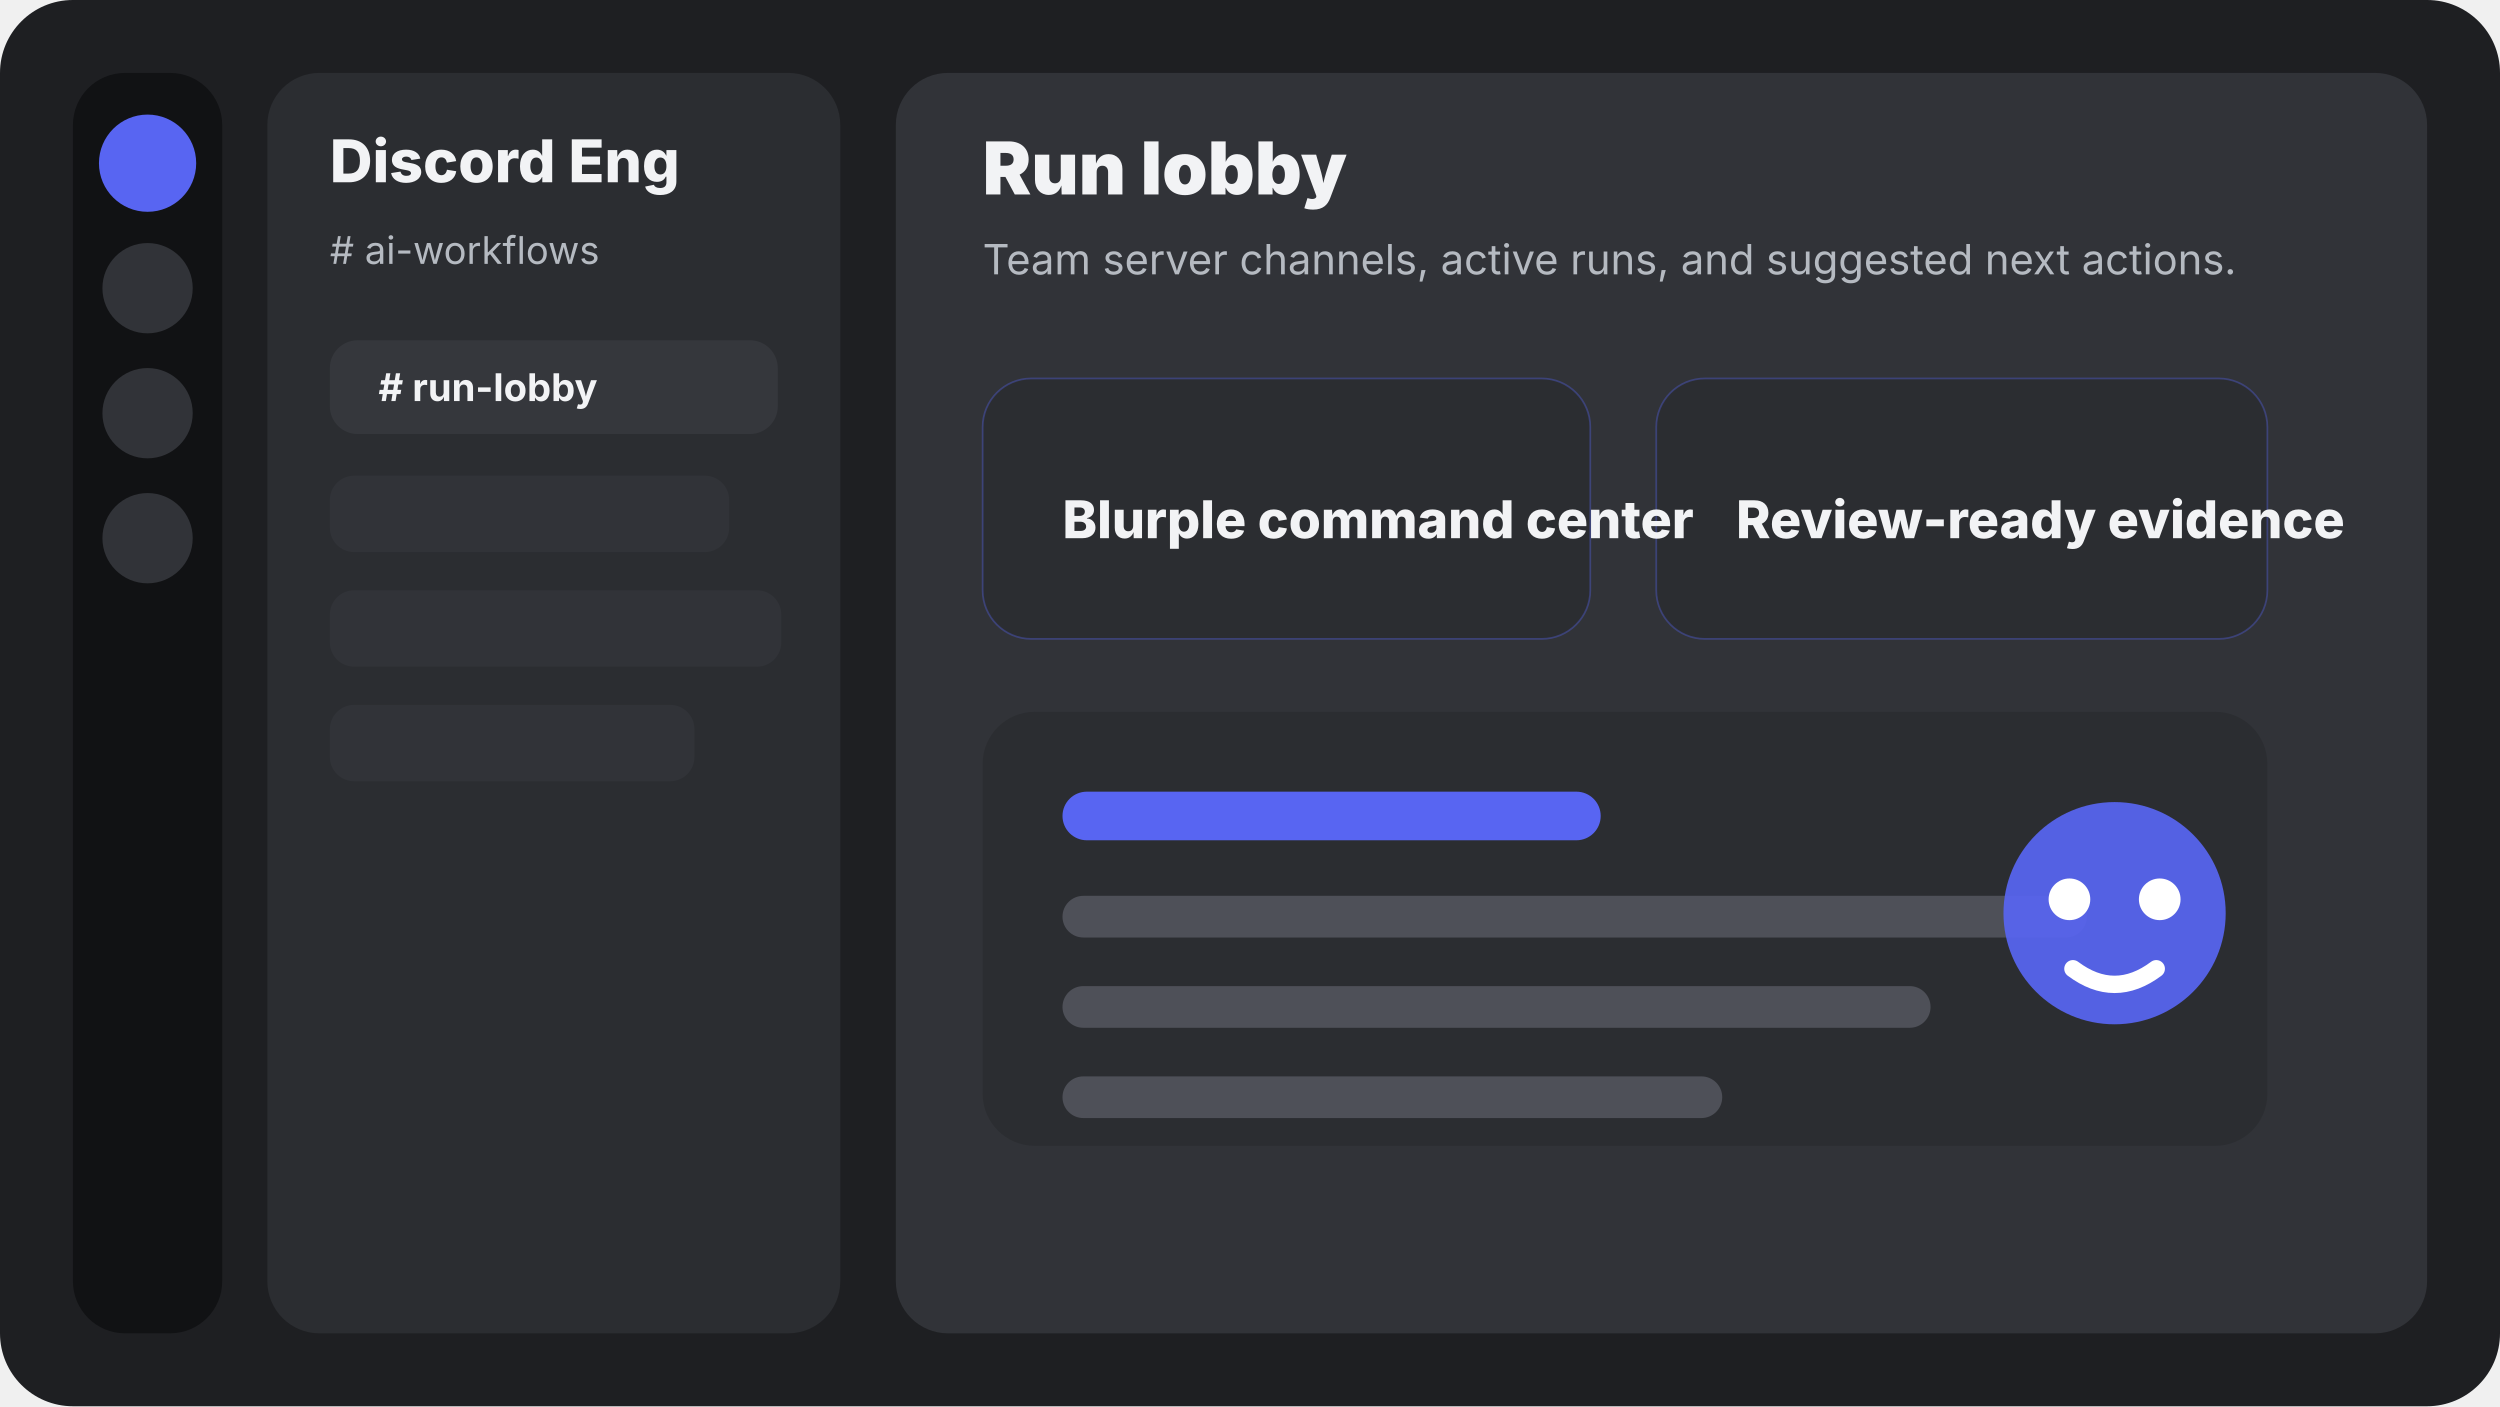
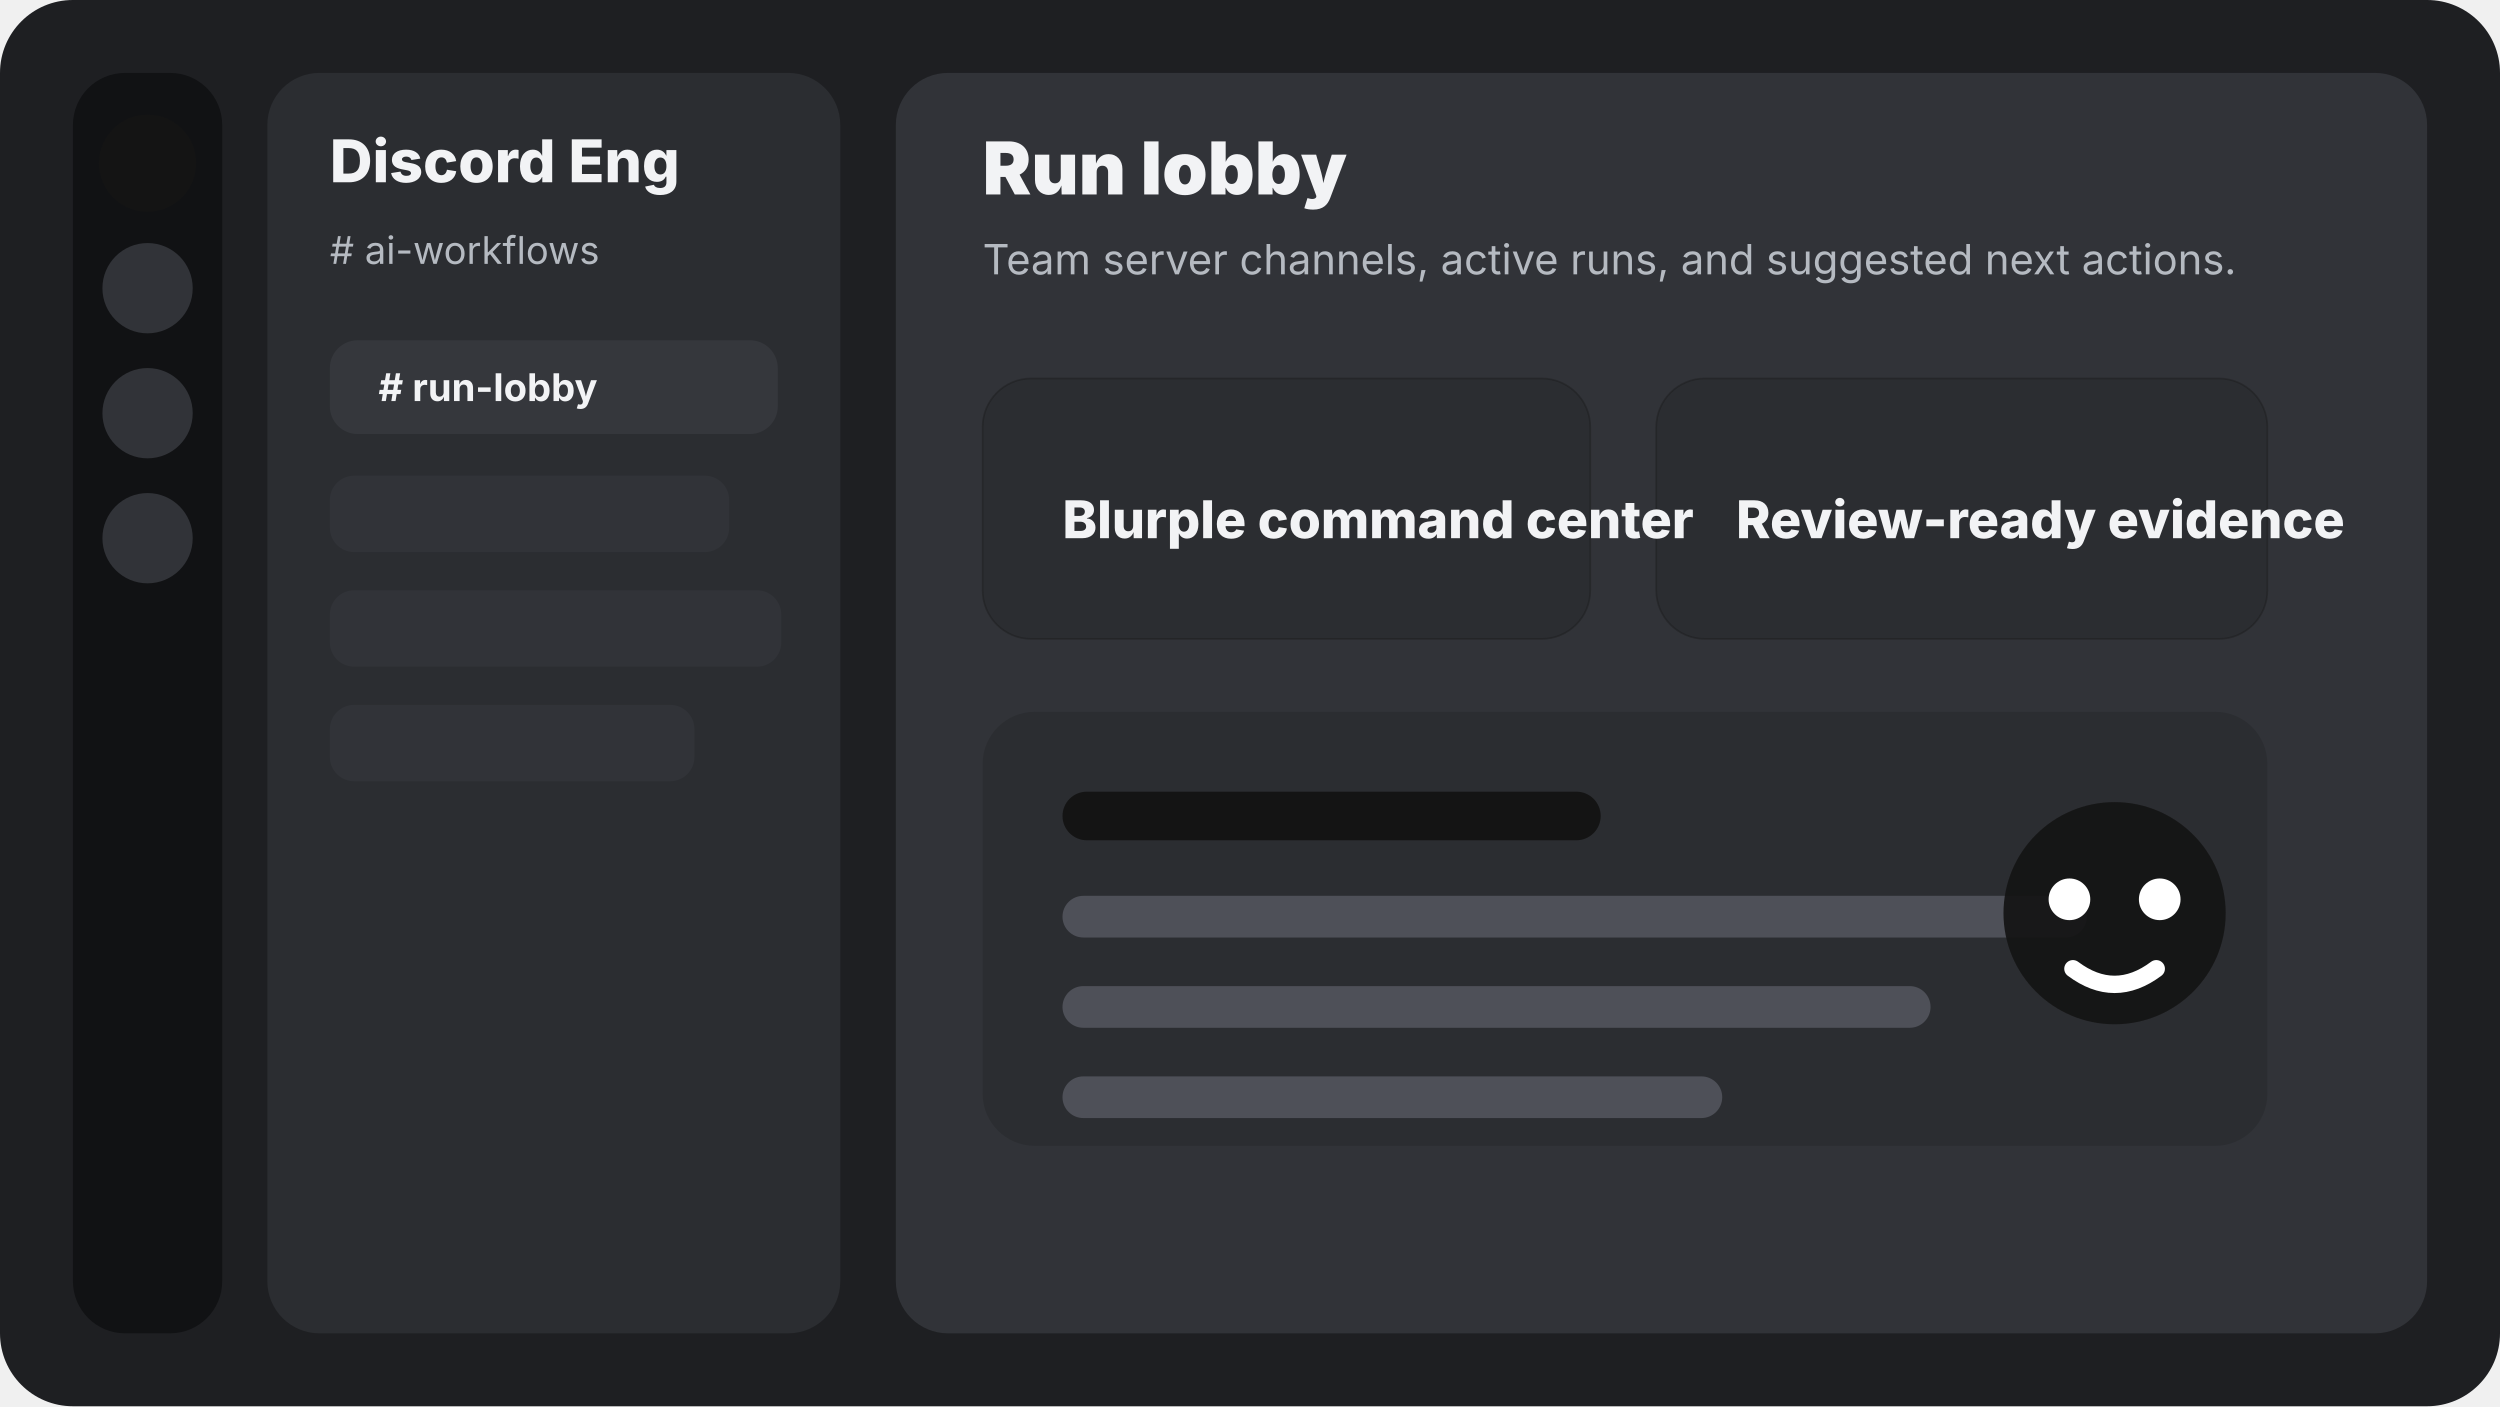
<svg xmlns="http://www.w3.org/2000/svg" viewBox="0 0 1440 810" role="img" aria-labelledby="title desc">
  <rect width="1440" height="810" rx="42" fill="#1e1f22" />
  <rect x="42" y="42" width="86" height="726" rx="30" fill="#111214" />
-   <circle cx="85" cy="94" r="28" fill="#5865f2" />
+   <circle cx="85" cy="94" r="28" fill="#141414" />
  <circle cx="85" cy="166" r="26" fill="#313338" />
  <circle cx="85" cy="238" r="26" fill="#313338" />
  <circle cx="85" cy="310" r="26" fill="#313338" />
  <rect x="154" y="42" width="330" height="726" rx="30" fill="#2b2d31" />
  <text x="190" y="105" fill="#f2f3f5" font-family="Inter, Arial, sans-serif" font-size="34" font-weight="800">Discord Eng</text>
  <text x="190" y="152" fill="#b5bac1" font-family="Inter, Arial, sans-serif" font-size="22"># ai-workflows</text>
  <rect x="190" y="196" width="258" height="54" rx="16" fill="#35373c" />
  <text x="218" y="231" fill="#f2f3f5" font-family="Inter, Arial, sans-serif" font-size="22" font-weight="700"># run-lobby</text>
  <rect x="190" y="274" width="230" height="44" rx="14" fill="#313338" />
  <rect x="190" y="340" width="260" height="44" rx="14" fill="#313338" />
  <rect x="190" y="406" width="210" height="44" rx="14" fill="#313338" />
  <rect x="516" y="42" width="882" height="726" rx="30" fill="#313338" />
  <text x="566" y="112" fill="#f2f3f5" font-family="Inter, Arial, sans-serif" font-size="42" font-weight="850">Run lobby</text>
  <text x="566" y="158" fill="#b5bac1" font-family="Inter, Arial, sans-serif" font-size="24">Team server channels, active runs, and suggested next actions.</text>
-   <rect x="566" y="218" width="350" height="150" rx="28" fill="#2b2d31" stroke="#5865f2" stroke-opacity=".35" />
-   <rect x="954" y="218" width="352" height="150" rx="28" fill="#2b2d31" stroke="#5865f2" stroke-opacity=".35" />
+   <rect x="566" y="218" width="350" height="150" rx="28" fill="#2b2d31" stroke="#141414" stroke-opacity=".35" />
+   <rect x="954" y="218" width="352" height="150" rx="28" fill="#2b2d31" stroke="#141414" stroke-opacity=".35" />
  <rect x="566" y="410" width="740" height="250" rx="30" fill="#2b2d31" />
-   <rect x="612" y="456" width="310" height="28" rx="14" fill="#5865f2" />
+   <rect x="612" y="456" width="310" height="28" rx="14" fill="#141414" />
  <rect x="612" y="516" width="590" height="24" rx="12" fill="#4e5058" />
  <rect x="612" y="568" width="500" height="24" rx="12" fill="#4e5058" />
  <rect x="612" y="620" width="380" height="24" rx="12" fill="#4e5058" />
-   <circle cx="1218" cy="526" r="64" fill="#5865f2" opacity=".92" />
+   <circle cx="1218" cy="526" r="64" fill="#141414" opacity=".92" />
  <circle cx="1192" cy="518" r="12" fill="#fff" />
  <circle cx="1244" cy="518" r="12" fill="#fff" />
  <path d="M1194 558c16 12 32 12 48 0" fill="none" stroke="#fff" stroke-width="10" stroke-linecap="round" />
  <text x="612" y="310" fill="#f2f3f5" font-family="Inter, Arial, sans-serif" font-size="30" font-weight="800">Blurple command center</text>
  <text x="1000" y="310" fill="#f2f3f5" font-family="Inter, Arial, sans-serif" font-size="30" font-weight="800">Review-ready evidence</text>
</svg>
